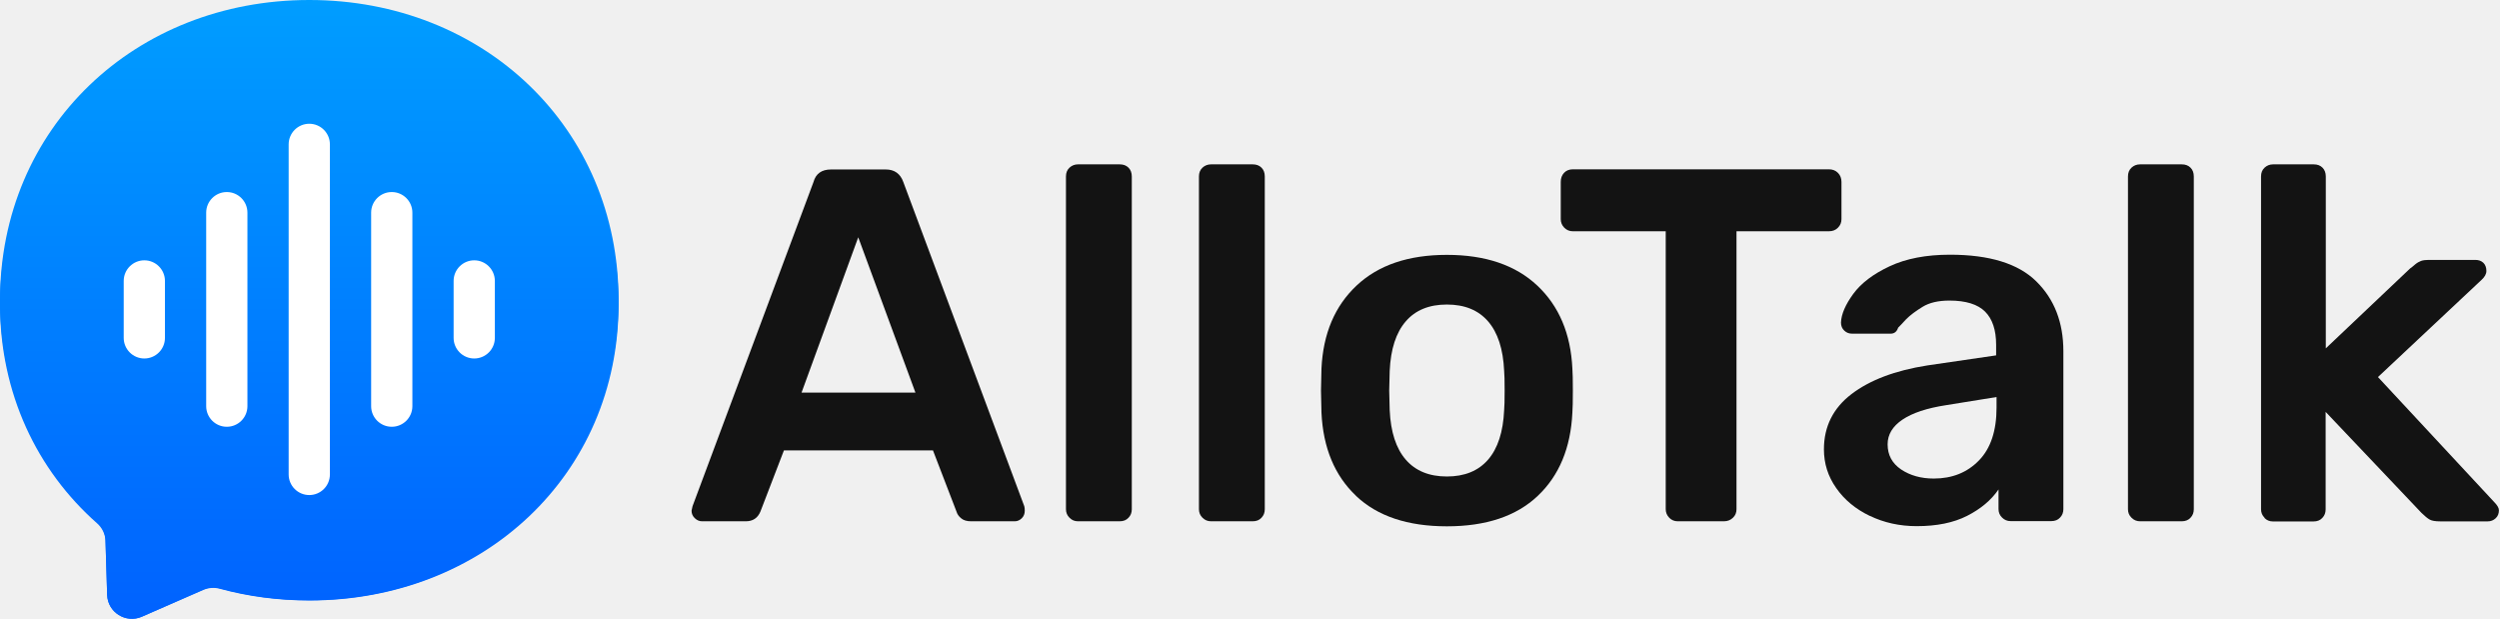
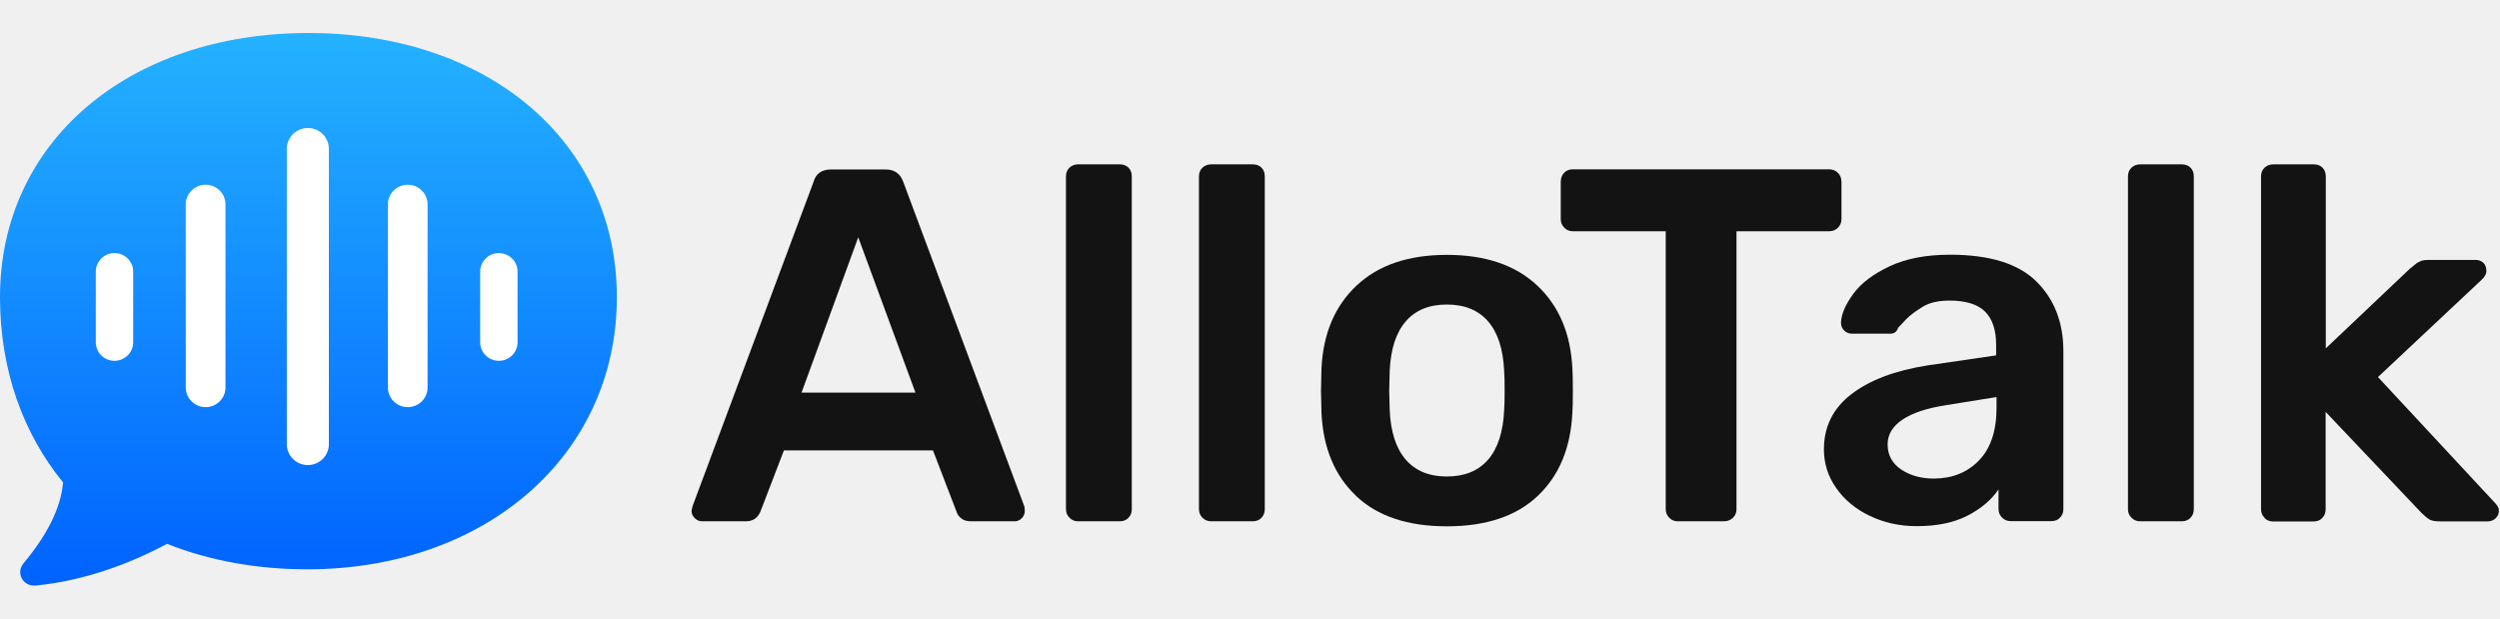
<svg xmlns="http://www.w3.org/2000/svg" width="303" height="75" viewBox="0 0 303 75" fill="none">
-   <g clip-path="url(#clip0_1_2)">
-     <path d="M84.249 62.81C83.99 62.57 83.85 62.26 83.85 61.9L83.97 61.35L98.636 22.06C98.915 21.04 99.635 20.54 100.764 20.54H107.397C108.446 20.54 109.166 21.05 109.525 22.06L124.191 61.35C124.231 61.47 124.251 61.66 124.251 61.9C124.251 62.27 124.131 62.57 123.891 62.81C123.652 63.05 123.362 63.18 123.042 63.18H117.747C117.218 63.18 116.818 63.06 116.528 62.81C116.239 62.57 116.059 62.3 115.979 62.02L113.122 54.59H95.049L92.192 62.02C91.862 62.79 91.283 63.18 90.424 63.18H85.129C84.799 63.18 84.509 63.06 84.249 62.81ZM110.994 47.58L104.06 28.76L97.187 47.58H111.004H110.994Z" fill="#131313" />
-     <path d="M129.676 62.75C129.386 62.47 129.246 62.12 129.246 61.72V21.39C129.246 20.94 129.386 20.59 129.676 20.32C129.956 20.06 130.305 19.92 130.705 19.92H135.76C136.21 19.92 136.559 20.05 136.829 20.32C137.089 20.58 137.229 20.94 137.229 21.39V61.72C137.229 62.13 137.099 62.47 136.829 62.75C136.569 63.04 136.21 63.18 135.76 63.18H130.705C130.295 63.18 129.956 63.04 129.676 62.75Z" fill="#131313" />
-     <path d="M145.8 62.75C145.511 62.47 145.371 62.12 145.371 61.72V21.39C145.371 20.94 145.511 20.59 145.8 20.32C146.08 20.06 146.43 19.92 146.839 19.92H151.885C152.334 19.92 152.684 20.05 152.954 20.32C153.223 20.59 153.353 20.94 153.353 21.39V61.72C153.353 62.13 153.223 62.47 152.954 62.75C152.694 63.04 152.334 63.18 151.885 63.18H146.839C146.43 63.18 146.09 63.04 145.8 62.75Z" fill="#131313" />
-     <path d="M164.423 60.1C161.825 57.64 160.426 54.28 160.227 50.02L160.167 47.34L160.227 44.66C160.426 40.44 161.845 37.09 164.483 34.61C167.12 32.13 170.767 30.89 175.432 30.89C180.098 30.89 183.754 32.13 186.392 34.61C189.029 37.09 190.448 40.44 190.648 44.66C190.687 45.15 190.707 46.04 190.707 47.34C190.707 48.64 190.687 49.53 190.648 50.02C190.448 54.28 189.049 57.64 186.452 60.1C183.854 62.56 180.188 63.79 175.432 63.79C170.677 63.79 167.01 62.56 164.413 60.1H164.423ZM180.427 55.71C181.606 54.35 182.256 52.35 182.375 49.71C182.415 49.3 182.435 48.51 182.435 47.33C182.435 46.15 182.415 45.36 182.375 44.95C182.256 42.31 181.606 40.31 180.427 38.95C179.248 37.59 177.59 36.91 175.432 36.91C173.274 36.91 171.616 37.59 170.447 38.95C169.268 40.31 168.619 42.31 168.499 44.95L168.439 47.33L168.499 49.71C168.619 52.35 169.268 54.35 170.447 55.71C171.626 57.07 173.284 57.75 175.432 57.75C177.58 57.75 179.248 57.07 180.427 55.71Z" fill="#131313" />
-     <path d="M202.396 62.75C202.117 62.47 201.967 62.12 201.967 61.72V28.03H190.707C190.298 28.03 189.958 27.89 189.668 27.6C189.389 27.31 189.239 26.97 189.239 26.56V22.05C189.239 21.6 189.369 21.24 189.638 20.95C189.898 20.67 190.258 20.52 190.707 20.52H221.748C222.197 20.52 222.557 20.66 222.847 20.95C223.136 21.24 223.276 21.6 223.276 22.05V26.56C223.276 26.97 223.136 27.31 222.847 27.6C222.567 27.89 222.197 28.03 221.748 28.03H210.548V61.72C210.548 62.13 210.409 62.47 210.119 62.75C209.829 63.03 209.47 63.18 209.02 63.18H203.425C203.016 63.18 202.676 63.04 202.386 62.75H202.396Z" fill="#131313" />
-     <path d="M226.713 62.53C224.985 61.7 223.626 60.57 222.637 59.15C221.638 57.73 221.148 56.17 221.148 54.46C221.148 51.7 222.267 49.46 224.495 47.76C226.723 46.06 229.79 44.9 233.686 44.29L242.028 43.07V41.79C242.028 40 241.579 38.66 240.69 37.77C239.8 36.88 238.352 36.43 236.364 36.43C235.025 36.43 233.936 36.68 233.107 37.19C232.278 37.7 231.618 38.19 231.129 38.68C230.639 39.21 230.32 39.55 230.15 39.71C229.99 40.2 229.68 40.44 229.241 40.44H224.555C224.185 40.44 223.876 40.32 223.616 40.07C223.356 39.83 223.216 39.5 223.216 39.09C223.256 38.08 223.756 36.92 224.705 35.62C225.654 34.32 227.133 33.2 229.121 32.27C231.109 31.34 233.546 30.87 236.424 30.87C241.209 30.87 244.696 31.94 246.894 34.1C249.082 36.25 250.181 39.07 250.181 42.57V61.7C250.181 62.11 250.051 62.45 249.781 62.73C249.521 63.02 249.161 63.16 248.712 63.16H243.787C243.377 63.16 243.037 63.02 242.748 62.73C242.458 62.45 242.318 62.1 242.318 61.7V59.32C241.429 60.62 240.16 61.68 238.512 62.52C236.863 63.36 234.825 63.77 232.398 63.77C230.33 63.77 228.431 63.35 226.713 62.52V62.53ZM239.95 55.8C241.369 54.34 242.078 52.21 242.078 49.4V48.12L235.994 49.1C233.636 49.46 231.868 50.05 230.669 50.86C229.47 51.67 228.871 52.67 228.871 53.85C228.871 55.15 229.42 56.16 230.509 56.9C231.608 57.63 232.927 58 234.466 58C236.693 58 238.522 57.27 239.94 55.81L239.95 55.8Z" fill="#131313" />
-     <path d="M258.443 62.75C258.153 62.47 258.013 62.12 258.013 61.72V21.39C258.013 20.94 258.153 20.59 258.443 20.32C258.722 20.06 259.072 19.92 259.482 19.92H264.527C264.976 19.92 265.326 20.05 265.596 20.32C265.866 20.59 265.995 20.94 265.995 21.39V61.72C265.995 62.13 265.866 62.47 265.596 62.75C265.336 63.04 264.976 63.18 264.527 63.18H259.482C259.072 63.18 258.732 63.04 258.443 62.75Z" fill="#131313" />
-     <path d="M274.577 62.75C274.287 62.47 274.148 62.12 274.148 61.72V21.39C274.148 20.94 274.287 20.59 274.577 20.32C274.857 20.06 275.207 19.92 275.606 19.92H280.531C280.981 19.92 281.331 20.05 281.6 20.32C281.86 20.58 282 20.94 282 21.39V42.22L292.22 32.54C292.34 32.46 292.55 32.3 292.83 32.05C293.069 31.85 293.319 31.71 293.559 31.62C293.799 31.54 294.109 31.5 294.468 31.5H300.133C300.542 31.5 300.862 31.62 301.112 31.86C301.352 32.1 301.471 32.43 301.471 32.84C301.471 33.21 301.272 33.57 300.862 33.94L288.324 45.7L302.381 60.81C302.79 61.22 302.99 61.56 302.99 61.84C302.99 62.25 302.86 62.57 302.59 62.82C302.331 63.06 302.011 63.19 301.641 63.19H295.857C295.287 63.19 294.868 63.12 294.608 62.98C294.348 62.84 294.009 62.56 293.599 62.16L281.98 49.92V61.74C281.98 62.15 281.85 62.49 281.581 62.77C281.321 63.06 280.961 63.2 280.512 63.2H275.586C275.177 63.2 274.837 63.06 274.557 62.77L274.577 62.75Z" fill="#131313" />
-     <path fill-rule="evenodd" clip-rule="evenodd" d="M37.5 0.987C16.373 0.987 3.76545e-06 16.258 3.76545e-06 36.883C3.76545e-06 47.672 4.482 56.994 11.778 63.434C12.389 63.978 12.759 64.73 12.789 65.542L12.993 72.124C13.061 74.223 15.257 75.586 17.203 74.745L24.643 71.506C25.277 71.23 25.978 71.178 26.642 71.357C30.06 72.287 33.705 72.779 37.5 72.779C58.627 72.779 75 57.508 75 36.883C75 16.258 58.627 0.987 37.5 0.987Z" fill="url(#paint0_linear_1_2)" />
-     <path d="M35 57.728V18.256C35 16.893 36.119 15.789 37.5 15.789C38.881 15.789 40 16.893 40 18.256V57.728C40 59.09 38.881 60.195 37.5 60.195C36.119 60.195 35 59.09 35 57.728ZM25 49.561V26.422C25 25.06 26.119 23.955 27.5 23.955C28.881 23.955 30 25.06 30 26.422V49.561C30 50.924 28.881 52.028 27.5 52.028C26.119 52.028 25 50.924 25 49.561ZM45 49.561V26.422C45 25.06 46.119 23.955 47.5 23.955C48.881 23.955 50 25.06 50 26.422V49.561C50 50.924 48.881 52.028 47.5 52.028C46.119 52.028 45 50.924 45 49.561ZM15 41.395V34.589C15 33.227 16.119 32.122 17.5 32.122C18.881 32.122 20 33.227 20 34.589V41.395C20 42.757 18.881 43.862 17.5 43.862C16.119 43.862 15 42.757 15 41.395ZM55 41.395V34.589C55 33.227 56.119 32.122 57.5 32.122C58.881 32.122 60 33.227 60 34.589V41.395C60 42.757 58.881 43.862 57.5 43.862C56.119 43.862 55 42.757 55 41.395Z" fill="white" />
-     <path fill-rule="evenodd" clip-rule="evenodd" d="M37.5 0C16.373 0 0 15.476 0 36.376C0 47.309 4.482 56.756 11.778 63.283C12.389 63.834 12.759 64.596 12.789 65.418L12.993 72.088C13.061 74.216 15.257 75.597 17.203 74.744L24.643 71.462C25.277 71.183 25.978 71.13 26.642 71.311C30.06 72.254 33.705 72.752 37.5 72.752C58.627 72.752 75 57.277 75 36.376C75 15.476 58.627 0 37.5 0Z" fill="url(#paint1_linear_1_2)" />
-     <path d="M35 57.5V17.5C35 16.119 36.119 15 37.5 15C38.881 15 40 16.119 40 17.5V57.5C40 58.881 38.881 60 37.5 60C36.119 60 35 58.881 35 57.5ZM25 49.224V25.776C25 24.395 26.119 23.276 27.5 23.276C28.881 23.276 30 24.395 30 25.776V49.224C30 50.605 28.881 51.724 27.5 51.724C26.119 51.724 25 50.605 25 49.224ZM45 49.224V25.776C45 24.395 46.119 23.276 47.5 23.276C48.881 23.276 50 24.395 50 25.776V49.224C50 50.605 48.881 51.724 47.5 51.724C46.119 51.724 45 50.605 45 49.224ZM15 40.948V34.052C15 32.671 16.119 31.552 17.5 31.552C18.881 31.552 20 32.671 20 34.052V40.948C20 42.329 18.881 43.448 17.5 43.448C16.119 43.448 15 42.329 15 40.948ZM55 40.948V34.052C55 32.671 56.119 31.552 57.5 31.552C58.881 31.552 60 32.671 60 34.052V40.948C60 42.329 58.881 43.448 57.5 43.448C56.119 43.448 55 42.329 55 40.948Z" fill="white" />
-   </g>
+   <path d="M84.249 62.81C83.99 62.57 83.85 62.26 83.85 61.9L83.97 61.35L98.636 22.06C98.915 21.04 99.635 20.54 100.764 20.54H107.397C108.446 20.54 109.166 21.05 109.525 22.06L124.191 61.35C124.231 61.47 124.251 61.66 124.251 61.9C124.251 62.27 124.131 62.57 123.891 62.81C123.652 63.05 123.362 63.18 123.042 63.18H117.747C117.218 63.18 116.818 63.06 116.528 62.81C116.239 62.57 116.059 62.3 115.979 62.02L113.122 54.59H95.049L92.192 62.02C91.862 62.79 91.283 63.18 90.424 63.18H85.129C84.799 63.18 84.509 63.06 84.249 62.81ZM110.994 47.58L104.06 28.76L97.187 47.58H111.004H110.994Z" fill="#131313" />
+   <path d="M129.676 62.75C129.386 62.47 129.246 62.12 129.246 61.72V21.39C129.246 20.94 129.386 20.59 129.676 20.32C129.956 20.06 130.305 19.92 130.705 19.92H135.76C136.21 19.92 136.559 20.05 136.829 20.32C137.089 20.58 137.229 20.94 137.229 21.39V61.72C137.229 62.13 137.099 62.47 136.829 62.75C136.569 63.04 136.21 63.18 135.76 63.18H130.705C130.295 63.18 129.956 63.04 129.676 62.75Z" fill="#131313" />
+   <path d="M145.8 62.75C145.511 62.47 145.371 62.12 145.371 61.72V21.39C145.371 20.94 145.511 20.59 145.8 20.32C146.08 20.06 146.43 19.92 146.839 19.92H151.885C152.334 19.92 152.684 20.05 152.954 20.32C153.223 20.59 153.353 20.94 153.353 21.39V61.72C153.353 62.13 153.223 62.47 152.954 62.75C152.694 63.04 152.334 63.18 151.885 63.18H146.839C146.43 63.18 146.09 63.04 145.8 62.75Z" fill="#131313" />
+   <path d="M164.423 60.1C161.825 57.64 160.426 54.28 160.227 50.02L160.167 47.34L160.227 44.66C160.426 40.44 161.845 37.09 164.483 34.61C167.12 32.13 170.767 30.89 175.432 30.89C180.098 30.89 183.754 32.13 186.392 34.61C189.029 37.09 190.448 40.44 190.648 44.66C190.687 45.15 190.707 46.04 190.707 47.34C190.707 48.64 190.687 49.53 190.648 50.02C190.448 54.28 189.049 57.64 186.452 60.1C183.854 62.56 180.188 63.79 175.432 63.79C170.677 63.79 167.01 62.56 164.413 60.1H164.423ZM180.427 55.71C181.606 54.35 182.256 52.35 182.375 49.71C182.415 49.3 182.435 48.51 182.435 47.33C182.435 46.15 182.415 45.36 182.375 44.95C182.256 42.31 181.606 40.31 180.427 38.95C179.248 37.59 177.59 36.91 175.432 36.91C173.274 36.91 171.616 37.59 170.447 38.95C169.268 40.31 168.619 42.31 168.499 44.95L168.439 47.33L168.499 49.71C168.619 52.35 169.268 54.35 170.447 55.71C171.626 57.07 173.284 57.75 175.432 57.75C177.58 57.75 179.248 57.07 180.427 55.71Z" fill="#131313" />
+   <path d="M202.396 62.75C202.117 62.47 201.967 62.12 201.967 61.72V28.03H190.707C190.298 28.03 189.958 27.89 189.668 27.6C189.389 27.31 189.239 26.97 189.239 26.56V22.05C189.239 21.6 189.369 21.24 189.638 20.95C189.898 20.67 190.258 20.52 190.707 20.52H221.748C222.197 20.52 222.557 20.66 222.847 20.95C223.136 21.24 223.276 21.6 223.276 22.05V26.56C223.276 26.97 223.136 27.31 222.847 27.6C222.567 27.89 222.197 28.03 221.748 28.03H210.548V61.72C210.548 62.13 210.409 62.47 210.119 62.75C209.829 63.03 209.47 63.18 209.02 63.18H203.425C203.016 63.18 202.676 63.04 202.386 62.75H202.396Z" fill="#131313" />
+   <path d="M226.713 62.53C224.985 61.7 223.626 60.57 222.637 59.15C221.638 57.73 221.148 56.17 221.148 54.46C221.148 51.7 222.267 49.46 224.495 47.76C226.723 46.06 229.79 44.9 233.686 44.29L242.028 43.07V41.79C242.028 40 241.579 38.66 240.69 37.77C239.8 36.88 238.352 36.43 236.364 36.43C235.025 36.43 233.936 36.68 233.107 37.19C232.278 37.7 231.618 38.19 231.129 38.68C230.639 39.21 230.32 39.55 230.15 39.71C229.99 40.2 229.68 40.44 229.241 40.44H224.555C224.185 40.44 223.876 40.32 223.616 40.07C223.356 39.83 223.216 39.5 223.216 39.09C223.256 38.08 223.756 36.92 224.705 35.62C225.654 34.32 227.133 33.2 229.121 32.27C231.109 31.34 233.546 30.87 236.424 30.87C241.209 30.87 244.696 31.94 246.894 34.1C249.082 36.25 250.181 39.07 250.181 42.57V61.7C250.181 62.11 250.051 62.45 249.781 62.73C249.521 63.02 249.161 63.16 248.712 63.16H243.787C243.377 63.16 243.037 63.02 242.748 62.73C242.458 62.45 242.318 62.1 242.318 61.7V59.32C241.429 60.62 240.16 61.68 238.512 62.52C236.863 63.36 234.825 63.77 232.398 63.77C230.33 63.77 228.431 63.35 226.713 62.52V62.53ZM239.95 55.8C241.369 54.34 242.078 52.21 242.078 49.4V48.12L235.994 49.1C233.636 49.46 231.868 50.05 230.669 50.86C229.47 51.67 228.871 52.67 228.871 53.85C228.871 55.15 229.42 56.16 230.509 56.9C231.608 57.63 232.927 58 234.466 58C236.693 58 238.522 57.27 239.94 55.81L239.95 55.8Z" fill="#131313" />
+   <path d="M258.443 62.75C258.153 62.47 258.013 62.12 258.013 61.72V21.39C258.013 20.94 258.153 20.59 258.443 20.32C258.722 20.06 259.072 19.92 259.482 19.92H264.527C264.976 19.92 265.326 20.05 265.596 20.32C265.866 20.59 265.995 20.94 265.995 21.39V61.72C265.995 62.13 265.866 62.47 265.596 62.75C265.336 63.04 264.976 63.18 264.527 63.18H259.482C259.072 63.18 258.732 63.04 258.443 62.75Z" fill="#131313" />
+   <path d="M274.577 62.75C274.287 62.47 274.148 62.12 274.148 61.72V21.39C274.148 20.94 274.287 20.59 274.577 20.32C274.857 20.06 275.207 19.92 275.606 19.92H280.531C280.981 19.92 281.331 20.05 281.6 20.32C281.86 20.58 282 20.94 282 21.39V42.22L292.22 32.54C292.34 32.46 292.55 32.3 292.83 32.05C293.069 31.85 293.319 31.71 293.559 31.62C293.799 31.54 294.109 31.5 294.468 31.5H300.133C300.542 31.5 300.862 31.62 301.112 31.86C301.352 32.1 301.471 32.43 301.471 32.84C301.471 33.21 301.272 33.57 300.862 33.94L288.324 45.7L302.381 60.81C302.79 61.22 302.99 61.56 302.99 61.84C302.99 62.25 302.86 62.57 302.59 62.82C302.331 63.06 302.011 63.19 301.641 63.19H295.857C295.287 63.19 294.868 63.12 294.608 62.98C294.348 62.84 294.009 62.56 293.599 62.16L281.98 49.92V61.74C281.98 62.15 281.85 62.49 281.581 62.77C281.321 63.06 280.961 63.2 280.512 63.2H275.586C275.177 63.2 274.837 63.06 274.557 62.77L274.577 62.75Z" fill="#131313" />
+   <path d="M37.396 4C59.21 4 74.792 17.196 74.792 36.008C74.792 55.311 58.715 68.999 37.254 68.999C31.163 68.999 25.356 67.946 20.256 65.91C15.794 68.297 10.199 70.402 4.32 70.964C2.762 71.104 1.912 69.42 2.833 68.297C5.595 64.998 7.366 61.699 7.649 58.47C2.833 52.573 0 44.922 0 36.008C0 17.196 15.582 4 37.396 4Z" fill="url(#paint0_linear_78_94)" />
+   <path d="M16.148 32.919C16.148 31.679 15.134 30.673 13.882 30.673C12.63 30.673 11.615 31.679 11.615 32.919V41.483C11.615 42.723 12.63 43.729 13.882 43.729C15.134 43.729 16.148 42.723 16.148 41.483V32.919Z" fill="white" />
+   <path d="M27.339 24.777C27.339 23.459 26.261 22.39 24.931 22.39C23.601 22.39 22.523 23.459 22.523 24.777V46.958C22.523 48.276 23.601 49.344 24.931 49.344C26.261 49.344 27.339 48.276 27.339 46.958V24.777Z" fill="white" />
+   <path d="M39.875 18.038C39.875 16.643 38.733 15.512 37.325 15.512C35.917 15.512 34.776 16.643 34.776 18.038V53.837C34.776 55.232 35.917 56.364 37.325 56.364C38.733 56.364 39.875 55.232 39.875 53.837V18.038Z" fill="white" />
+   <path d="M51.844 24.777C51.844 23.459 50.766 22.39 49.436 22.39C48.106 22.39 47.028 23.459 47.028 24.777V46.958C47.028 48.276 48.106 49.344 49.436 49.344C50.766 49.344 51.844 48.276 51.844 46.958V24.777Z" fill="white" />
+   <path d="M62.752 32.919C62.752 31.679 61.737 30.673 60.485 30.673C59.233 30.673 58.219 31.679 58.219 32.919V41.483C58.219 42.723 59.233 43.729 60.485 43.729C61.737 43.729 62.752 42.723 62.752 41.483V32.919Z" fill="white" />
  <defs>
-     <linearGradient id="paint0_linear_1_2" x1="-0" y1="0.987" x2="-0" y2="74.998" gradientUnits="userSpaceOnUse">
-       <stop stop-color="#009DFF" />
+     <linearGradient id="paint0_linear_78_94" x1="37.396" y1="4" x2="37.396" y2="70.972" gradientUnits="userSpaceOnUse">
+       <stop stop-color="#24B2FF" />
      <stop offset="1" stop-color="#0062FF" />
    </linearGradient>
-     <linearGradient id="paint1_linear_1_2" x1="-0" y1="0" x2="-0" y2="75.001" gradientUnits="userSpaceOnUse">
-       <stop stop-color="#009DFF" />
-       <stop offset="1" stop-color="#0062FF" />
-     </linearGradient>
-     <clipPath id="clip0_1_2">
-       <rect width="303" height="75" fill="white" />
-     </clipPath>
  </defs>
</svg>
